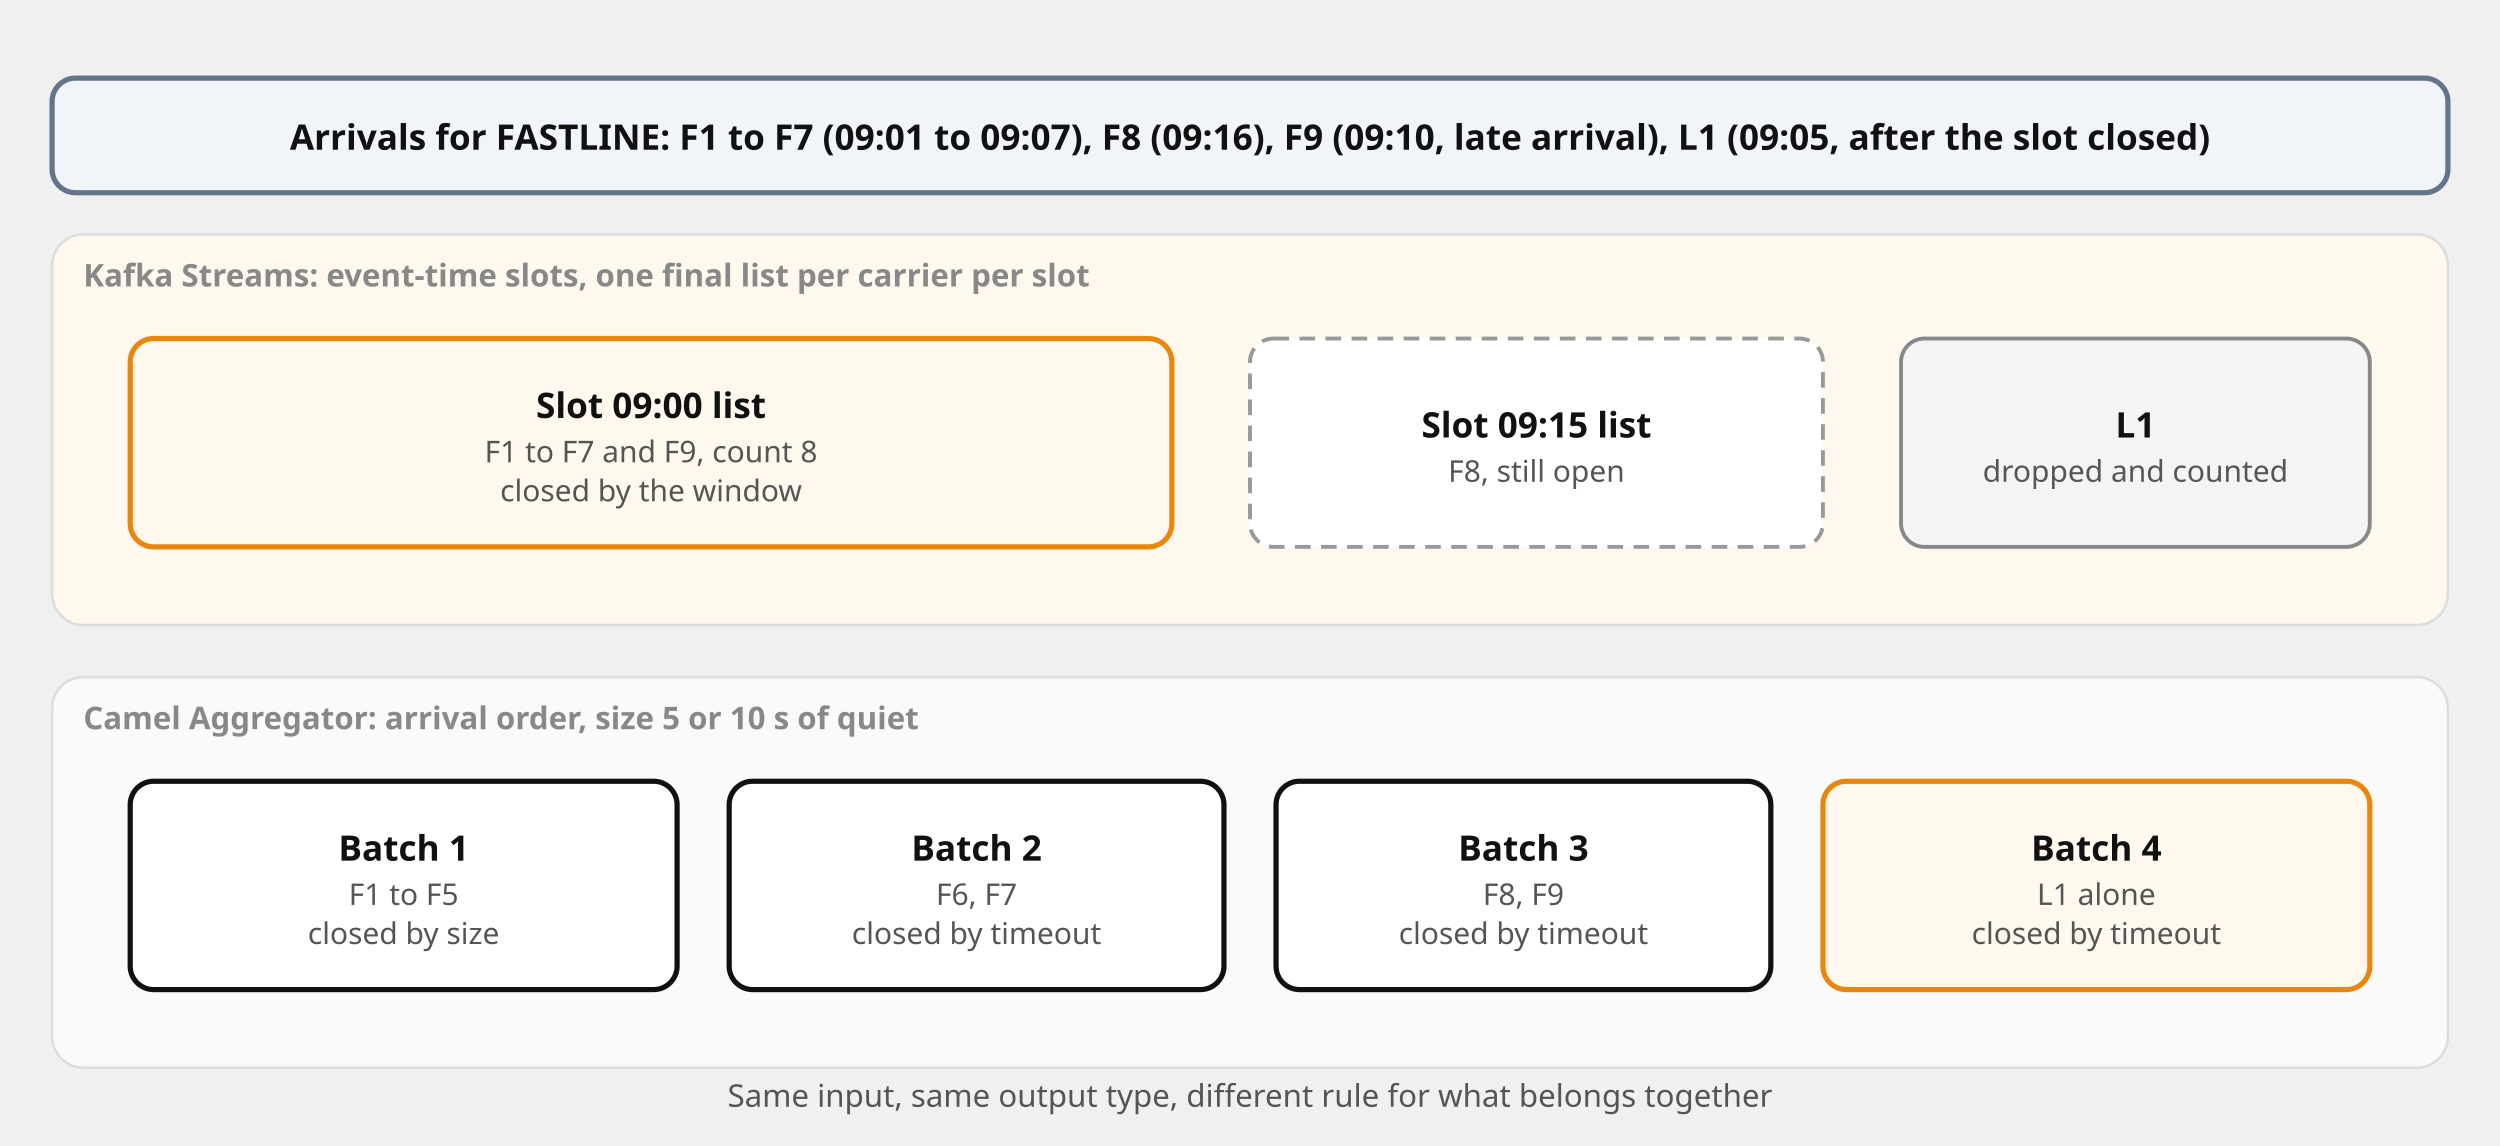
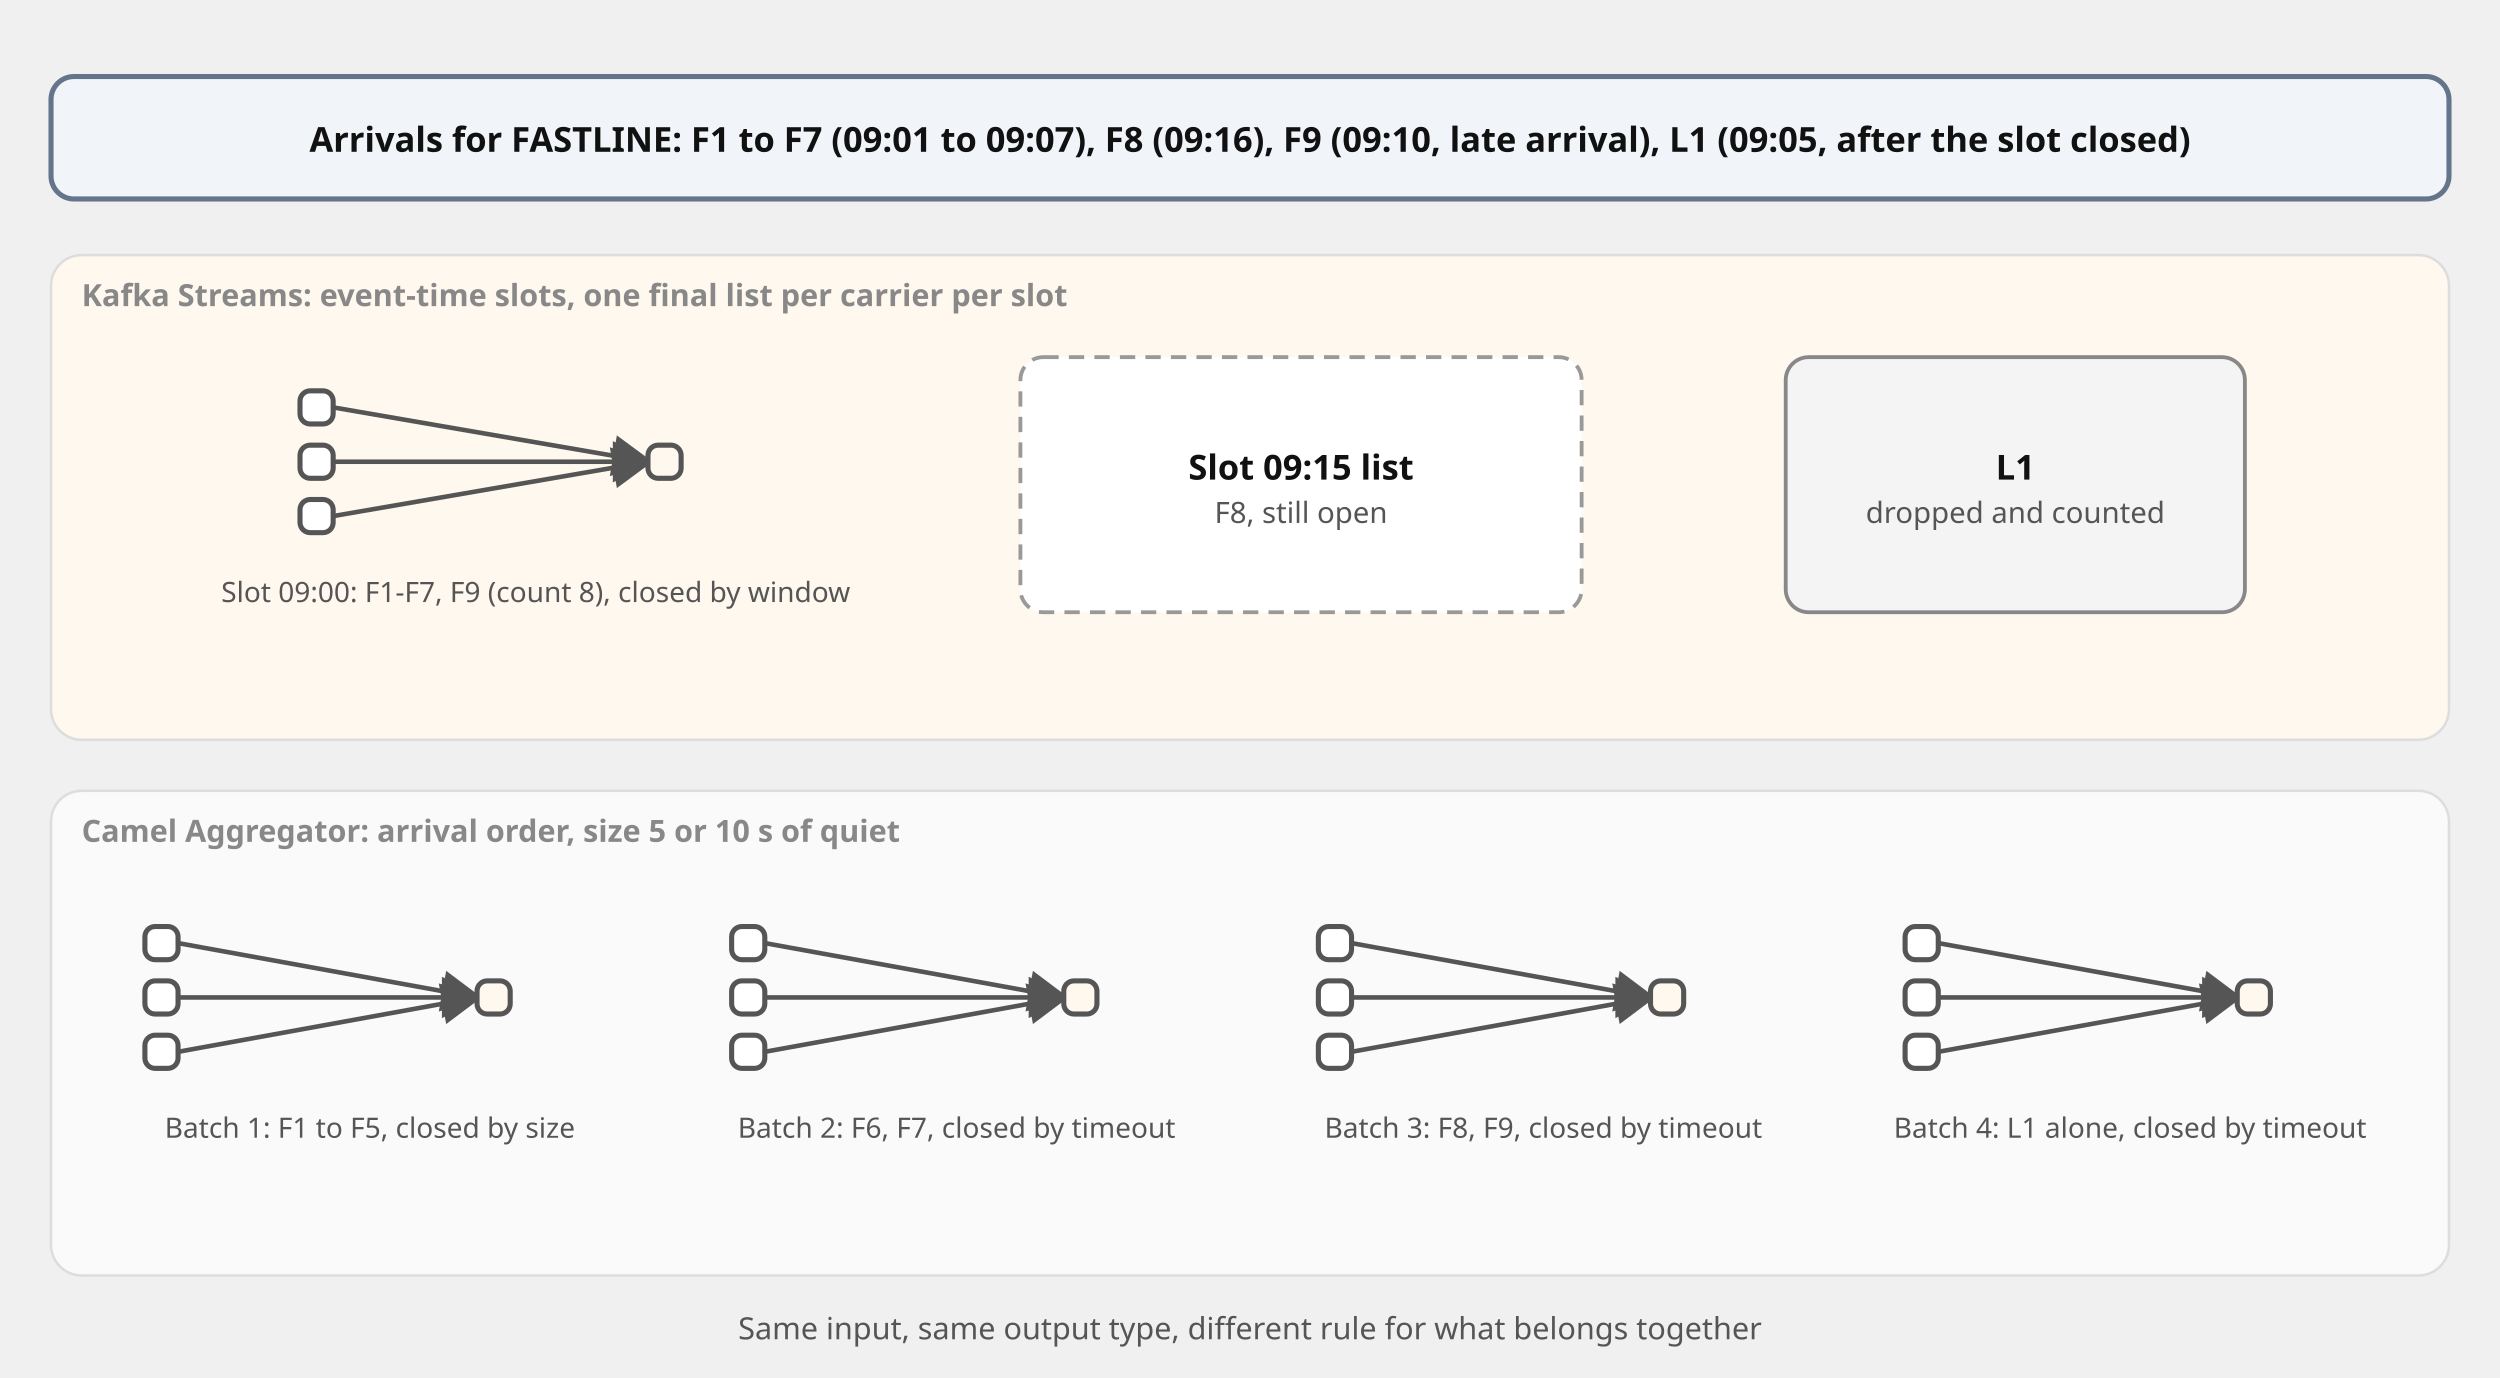
- <svg xmlns="http://www.w3.org/2000/svg" viewBox="0 0 960 440" font-family="'Red Hat Text', system-ui, sans-serif" role="img">
+ <svg xmlns="http://www.w3.org/2000/svg" viewBox="0 0 980 540" font-family="'Red Hat Text', system-ui, sans-serif" role="img">
  <defs>
    <marker id="a" viewBox="0 0 10 10" refX="8.5" refY="5" markerWidth="9" markerHeight="9" orient="auto-start-reverse">
      <path d="M0,0 L10,5 L0,10 z" fill="#555" />
    </marker>
    <marker id="am" viewBox="0 0 10 10" refX="8.5" refY="5" markerWidth="9" markerHeight="9" orient="auto-start-reverse">
      <path d="M0,0 L10,5 L0,10 z" fill="#b8650a" />
    </marker>
  </defs>
-   <rect x="20" y="90" width="920" height="150" rx="12" fill="#fff8ef" stroke="#ddd" />
-   <text x="32" y="110" font-size="12" font-weight="700" fill="#888">Kafka Streams: event-time slots, one final list per carrier per slot</text>
-   <rect x="20" y="260" width="920" height="150" rx="12" fill="#fafafa" stroke="#ddd" />
-   <text x="32" y="280" font-size="12" font-weight="700" fill="#888">Camel Aggregator: arrival order, size 5 or 10 s of quiet</text>
-   <rect x="20" y="30" width="920" height="44" rx="9" fill="#f1f5f9" stroke="#64748b" stroke-width="2" />
-   <text x="480.0" y="57.5" font-size="13.5" font-weight="700" fill="#111111" text-anchor="middle">Arrivals for FASTLINE: F1 to F7 (09:01 to 09:07), F8 (09:16), F9 (09:10, late arrival), L1 (09:05, after the slot closed)</text>
-   <rect x="50" y="130" width="400" height="80" rx="9" fill="#fff8ef" stroke="#e8870c" stroke-width="2" />
-   <text x="250.0" y="160.5" font-size="13.5" font-weight="700" fill="#111111" text-anchor="middle">Slot 09:00 list</text>
-   <text x="250.0" y="177.5" font-size="11.5" fill="#555555" text-anchor="middle">F1 to F7 and F9, count 8</text>
-   <text x="250.0" y="192.5" font-size="11.5" fill="#555555" text-anchor="middle">closed by the window</text>
-   <rect x="480" y="130" width="220" height="80" rx="9" fill="#ffffff" stroke="#999999" stroke-width="1.5" stroke-dasharray="6 4" />
-   <text x="590.0" y="168.0" font-size="13.5" font-weight="700" fill="#111111" text-anchor="middle">Slot 09:15 list</text>
-   <text x="590.0" y="185.0" font-size="11.5" fill="#555555" text-anchor="middle">F8, still open</text>
-   <rect x="730" y="130" width="180" height="80" rx="9" fill="#f4f4f4" stroke="#888888" stroke-width="1.5" />
-   <text x="820.0" y="168.0" font-size="13.5" font-weight="700" fill="#111111" text-anchor="middle">L1</text>
-   <text x="820.0" y="185.0" font-size="11.5" fill="#555555" text-anchor="middle">dropped and counted</text>
-   <rect x="50" y="300" width="210" height="80" rx="9" fill="#ffffff" stroke="#111111" stroke-width="2" />
-   <text x="155.0" y="330.5" font-size="13.5" font-weight="700" fill="#111111" text-anchor="middle">Batch 1</text>
-   <text x="155.0" y="347.5" font-size="11.5" fill="#555555" text-anchor="middle">F1 to F5</text>
-   <text x="155.0" y="362.5" font-size="11.5" fill="#555555" text-anchor="middle">closed by size</text>
-   <rect x="280" y="300" width="190" height="80" rx="9" fill="#ffffff" stroke="#111111" stroke-width="2" />
-   <text x="375.0" y="330.5" font-size="13.5" font-weight="700" fill="#111111" text-anchor="middle">Batch 2</text>
-   <text x="375.0" y="347.5" font-size="11.5" fill="#555555" text-anchor="middle">F6, F7</text>
-   <text x="375.0" y="362.5" font-size="11.5" fill="#555555" text-anchor="middle">closed by timeout</text>
-   <rect x="490" y="300" width="190" height="80" rx="9" fill="#ffffff" stroke="#111111" stroke-width="2" />
-   <text x="585.0" y="330.5" font-size="13.5" font-weight="700" fill="#111111" text-anchor="middle">Batch 3</text>
-   <text x="585.0" y="347.5" font-size="11.5" fill="#555555" text-anchor="middle">F8, F9</text>
-   <text x="585.0" y="362.5" font-size="11.5" fill="#555555" text-anchor="middle">closed by timeout</text>
-   <rect x="700" y="300" width="210" height="80" rx="9" fill="#fff8ef" stroke="#e8870c" stroke-width="2" />
-   <text x="805.0" y="330.5" font-size="13.5" font-weight="700" fill="#111111" text-anchor="middle">Batch 4</text>
-   <text x="805.0" y="347.5" font-size="11.5" fill="#555555" text-anchor="middle">L1 alone</text>
-   <text x="805.0" y="362.5" font-size="11.5" fill="#555555" text-anchor="middle">closed by timeout</text>
-   <text x="480" y="425" font-size="12" fill="#555555" text-anchor="middle">Same input, same output type, different rule for what belongs together</text>
+   <rect x="20" y="100" width="940" height="190" rx="12" fill="#fff8ef" stroke="#ddd" />
+   <text x="32" y="120" font-size="12" font-weight="700" fill="#888">Kafka Streams: event-time slots, one final list per carrier per slot</text>
+   <rect x="20" y="310" width="940" height="190" rx="12" fill="#fafafa" stroke="#ddd" />
+   <text x="32" y="330" font-size="12" font-weight="700" fill="#888">Camel Aggregator: arrival order, size 5 or 10 s of quiet</text>
+   <rect x="20" y="30" width="940" height="48" rx="9" fill="#f1f5f9" stroke="#64748b" stroke-width="2" />
+   <text x="490.0" y="59.5" font-size="13.5" font-weight="700" fill="#111111" text-anchor="middle">Arrivals for FASTLINE: F1 to F7 (09:01 to 09:07), F8 (09:16), F9 (09:10, late arrival), L1 (09:05, after the slot closed)</text>
+   <rect x="400" y="140" width="220" height="100" rx="9" fill="#ffffff" stroke="#999999" stroke-width="1.5" stroke-dasharray="6 4" />
+   <text x="510.0" y="188.0" font-size="13.5" font-weight="700" fill="#111111" text-anchor="middle">Slot 09:15 list</text>
+   <text x="510.0" y="205.0" font-size="11.5" fill="#555555" text-anchor="middle">F8, still open</text>
+   <rect x="700" y="140" width="180" height="100" rx="9" fill="#f4f4f4" stroke="#888888" stroke-width="1.5" />
+   <text x="790.0" y="188.0" font-size="13.5" font-weight="700" fill="#111111" text-anchor="middle">L1</text>
+   <text x="790.0" y="205.0" font-size="11.5" fill="#555555" text-anchor="middle">dropped and counted</text>
+   <text x="490" y="525" font-size="12" fill="#555555" text-anchor="middle">Same input, same output type, different rule for what belongs together</text>
+   <rect x="117.6" y="153.2" width="13.0" height="13.0" rx="4" fill="#ffffff" stroke="#555555" stroke-width="2" />
+   <path d="M130.6,159.7 L254.0,181.0" fill="none" stroke="#555555" stroke-width="1.8" marker-end="url(#a)" />
+   <rect x="117.6" y="174.5" width="13.0" height="13.0" rx="4" fill="#ffffff" stroke="#555555" stroke-width="2" />
+   <path d="M130.6,181.0 L254.0,181.0" fill="none" stroke="#555555" stroke-width="1.8" marker-end="url(#a)" />
+   <rect x="117.6" y="195.8" width="13.0" height="13.0" rx="4" fill="#ffffff" stroke="#555555" stroke-width="2" />
+   <path d="M130.6,202.3 L254.0,181.0" fill="none" stroke="#555555" stroke-width="1.8" marker-end="url(#a)" />
+   <rect x="254.0" y="174.5" width="13.0" height="13.0" rx="4" fill="#fff8ef" stroke="#555555" stroke-width="2" />
+   <text x="210.0" y="236.0" font-size="11" fill="#555555" text-anchor="middle">Slot 09:00: F1-F7, F9 (count 8), closed by window</text>
+   <rect x="56.8" y="363.2" width="13.0" height="13.0" rx="4" fill="#ffffff" stroke="#555555" stroke-width="2" />
+   <path d="M69.8,369.7 L187.0,391.0" fill="none" stroke="#555555" stroke-width="1.8" marker-end="url(#a)" />
+   <rect x="56.8" y="384.5" width="13.0" height="13.0" rx="4" fill="#ffffff" stroke="#555555" stroke-width="2" />
+   <path d="M69.8,391.0 L187.0,391.0" fill="none" stroke="#555555" stroke-width="1.8" marker-end="url(#a)" />
+   <rect x="56.8" y="405.8" width="13.0" height="13.0" rx="4" fill="#ffffff" stroke="#555555" stroke-width="2" />
+   <path d="M69.8,412.3 L187.0,391.0" fill="none" stroke="#555555" stroke-width="1.8" marker-end="url(#a)" />
+   <rect x="187.0" y="384.5" width="13.0" height="13.0" rx="4" fill="#fff8ef" stroke="#555555" stroke-width="2" />
+   <text x="145.0" y="446.0" font-size="11" fill="#555555" text-anchor="middle">Batch 1: F1 to F5, closed by size</text>
+   <rect x="286.8" y="363.2" width="13.0" height="13.0" rx="4" fill="#ffffff" stroke="#555555" stroke-width="2" />
+   <path d="M299.8,369.7 L417.0,391.0" fill="none" stroke="#555555" stroke-width="1.8" marker-end="url(#a)" />
+   <rect x="286.8" y="384.5" width="13.0" height="13.0" rx="4" fill="#ffffff" stroke="#555555" stroke-width="2" />
+   <path d="M299.8,391.0 L417.0,391.0" fill="none" stroke="#555555" stroke-width="1.8" marker-end="url(#a)" />
+   <rect x="286.8" y="405.8" width="13.0" height="13.0" rx="4" fill="#ffffff" stroke="#555555" stroke-width="2" />
+   <path d="M299.8,412.3 L417.0,391.0" fill="none" stroke="#555555" stroke-width="1.8" marker-end="url(#a)" />
+   <rect x="417.0" y="384.5" width="13.0" height="13.0" rx="4" fill="#fff8ef" stroke="#555555" stroke-width="2" />
+   <text x="375.0" y="446.0" font-size="11" fill="#555555" text-anchor="middle">Batch 2: F6, F7, closed by timeout</text>
+   <rect x="516.8" y="363.2" width="13.0" height="13.0" rx="4" fill="#ffffff" stroke="#555555" stroke-width="2" />
+   <path d="M529.8,369.7 L647.0,391.0" fill="none" stroke="#555555" stroke-width="1.8" marker-end="url(#a)" />
+   <rect x="516.8" y="384.5" width="13.0" height="13.0" rx="4" fill="#ffffff" stroke="#555555" stroke-width="2" />
+   <path d="M529.8,391.0 L647.0,391.0" fill="none" stroke="#555555" stroke-width="1.8" marker-end="url(#a)" />
+   <rect x="516.8" y="405.8" width="13.0" height="13.0" rx="4" fill="#ffffff" stroke="#555555" stroke-width="2" />
+   <path d="M529.8,412.3 L647.0,391.0" fill="none" stroke="#555555" stroke-width="1.8" marker-end="url(#a)" />
+   <rect x="647.0" y="384.5" width="13.0" height="13.0" rx="4" fill="#fff8ef" stroke="#555555" stroke-width="2" />
+   <text x="605.0" y="446.0" font-size="11" fill="#555555" text-anchor="middle">Batch 3: F8, F9, closed by timeout</text>
+   <rect x="746.8" y="363.2" width="13.0" height="13.0" rx="4" fill="#ffffff" stroke="#555555" stroke-width="2" />
+   <path d="M759.8,369.7 L877.0,391.0" fill="none" stroke="#555555" stroke-width="1.8" marker-end="url(#a)" />
+   <rect x="746.8" y="384.5" width="13.0" height="13.0" rx="4" fill="#ffffff" stroke="#555555" stroke-width="2" />
+   <path d="M759.8,391.0 L877.0,391.0" fill="none" stroke="#555555" stroke-width="1.8" marker-end="url(#a)" />
+   <rect x="746.8" y="405.8" width="13.0" height="13.0" rx="4" fill="#ffffff" stroke="#555555" stroke-width="2" />
+   <path d="M759.8,412.3 L877.0,391.0" fill="none" stroke="#555555" stroke-width="1.8" marker-end="url(#a)" />
+   <rect x="877.0" y="384.5" width="13.0" height="13.0" rx="4" fill="#fff8ef" stroke="#555555" stroke-width="2" />
+   <text x="835.0" y="446.0" font-size="11" fill="#555555" text-anchor="middle">Batch 4: L1 alone, closed by timeout</text>
</svg>
